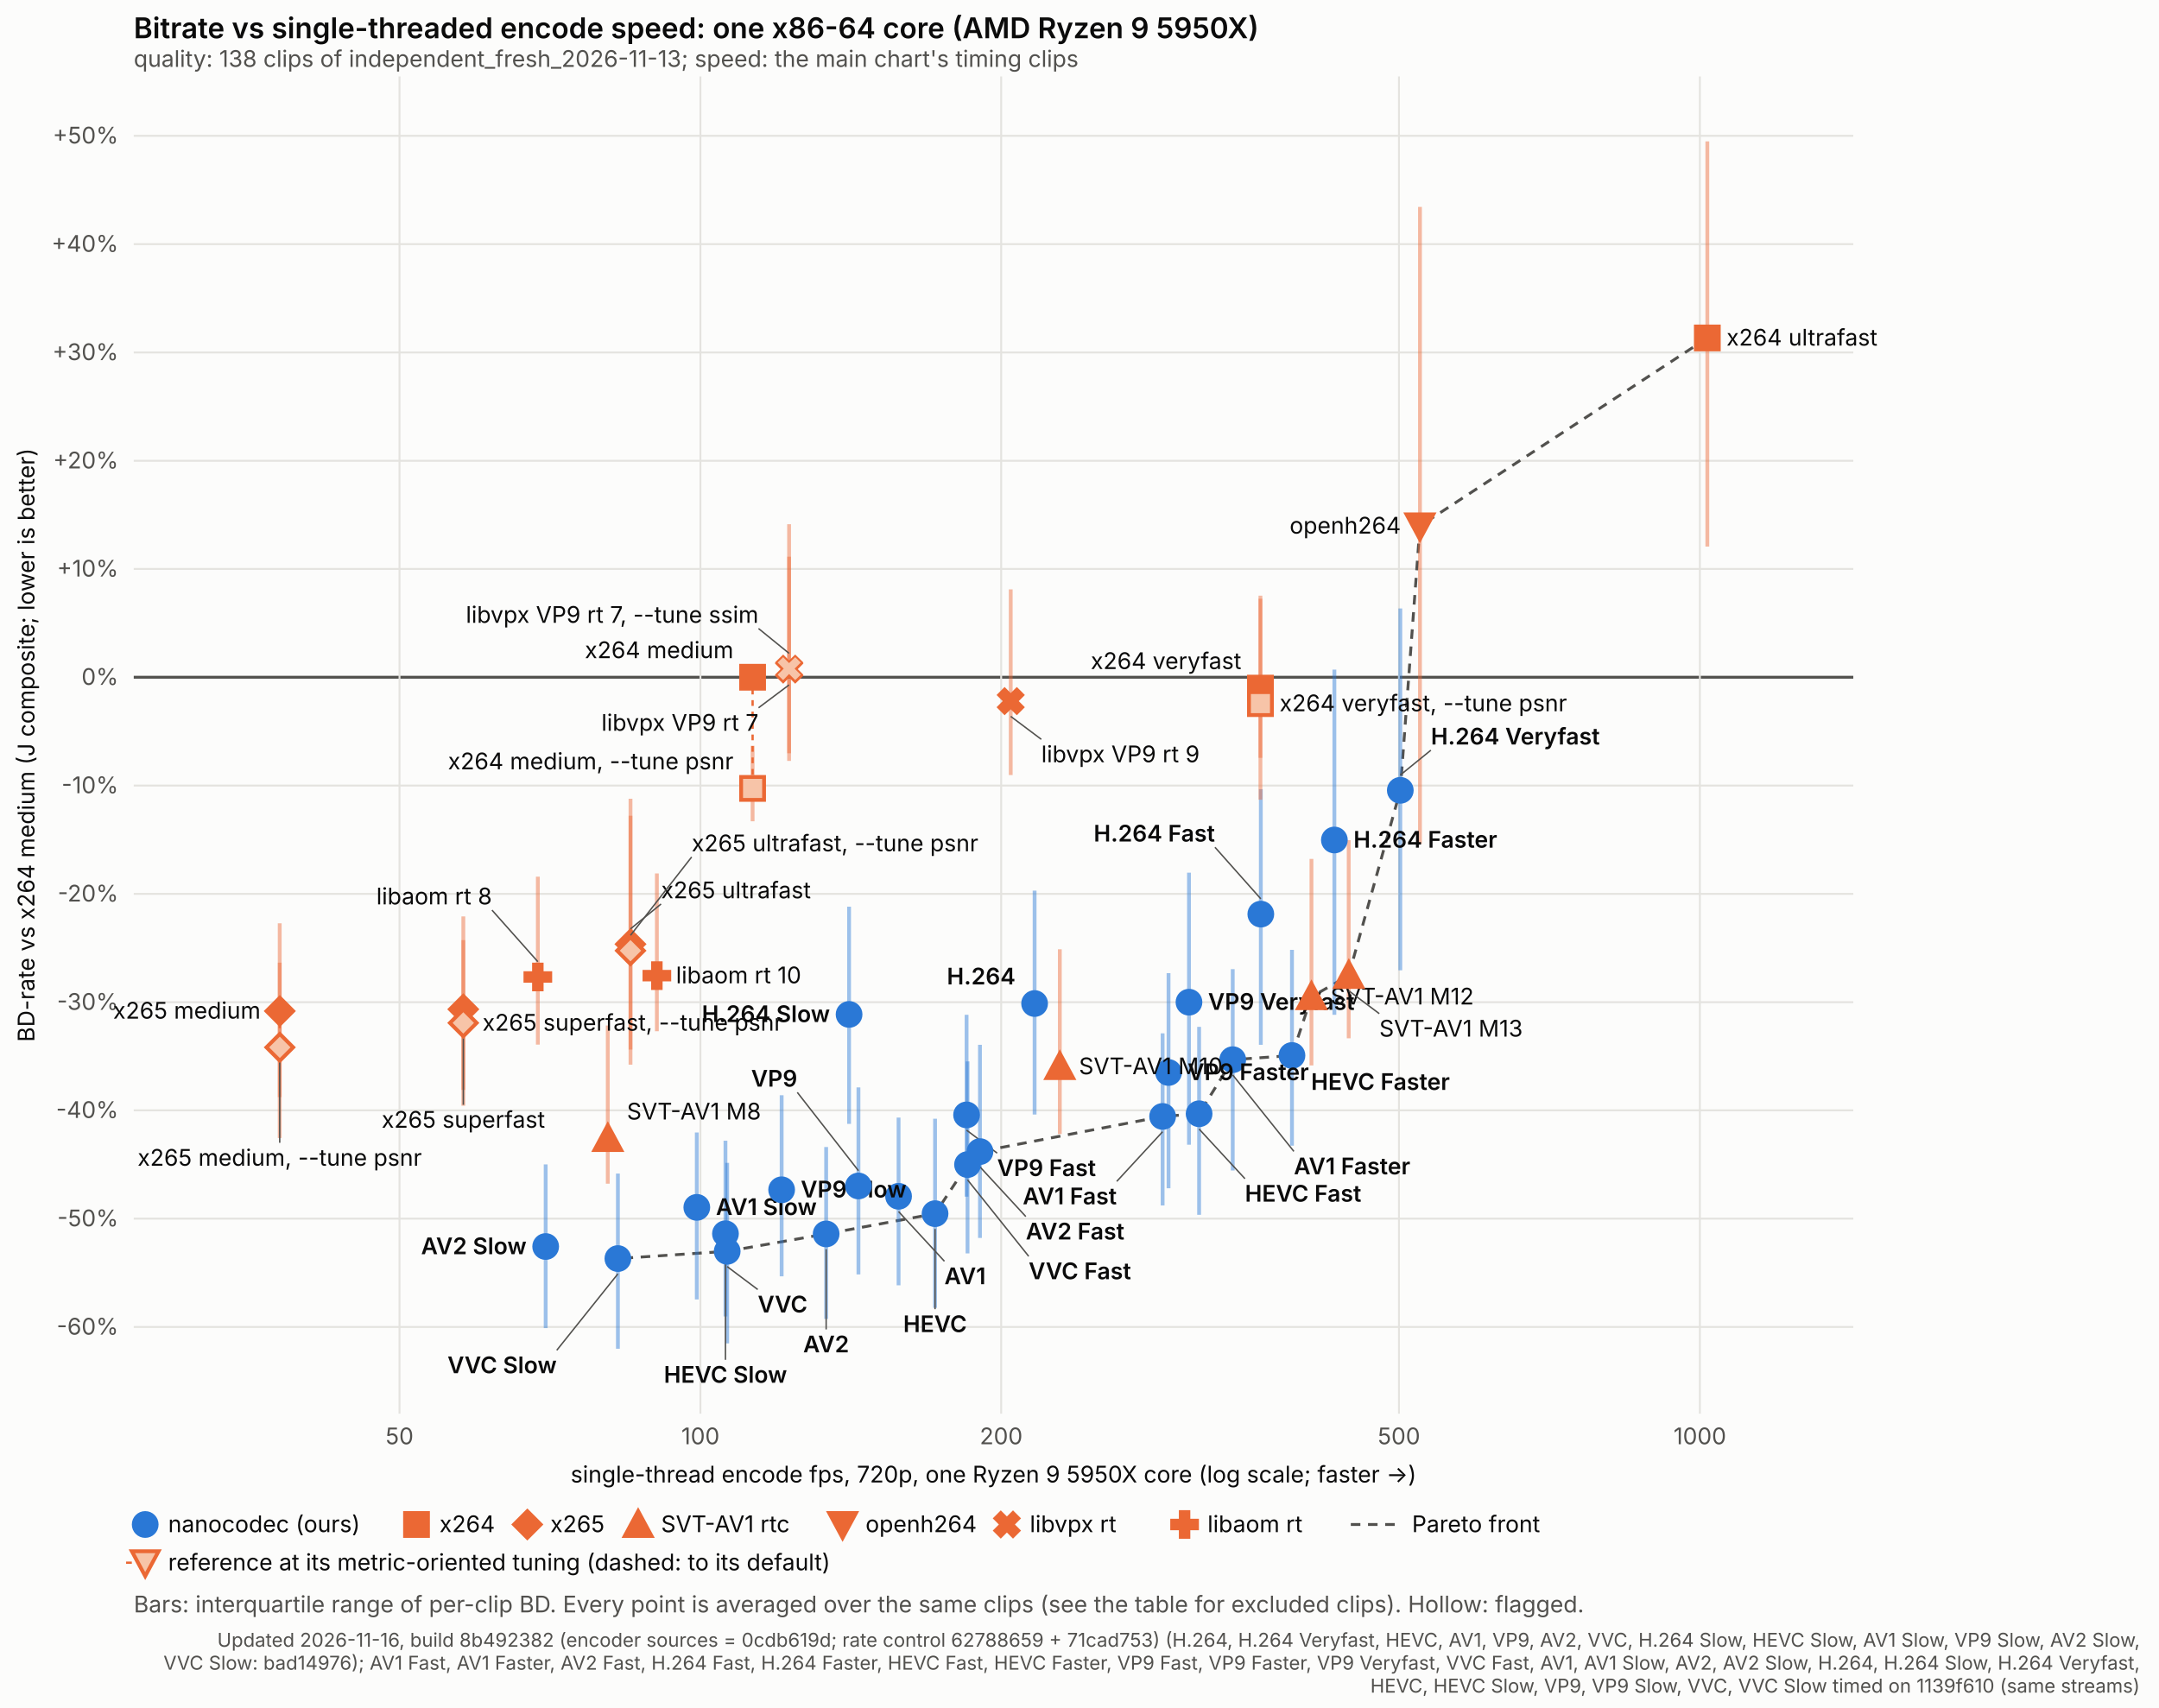
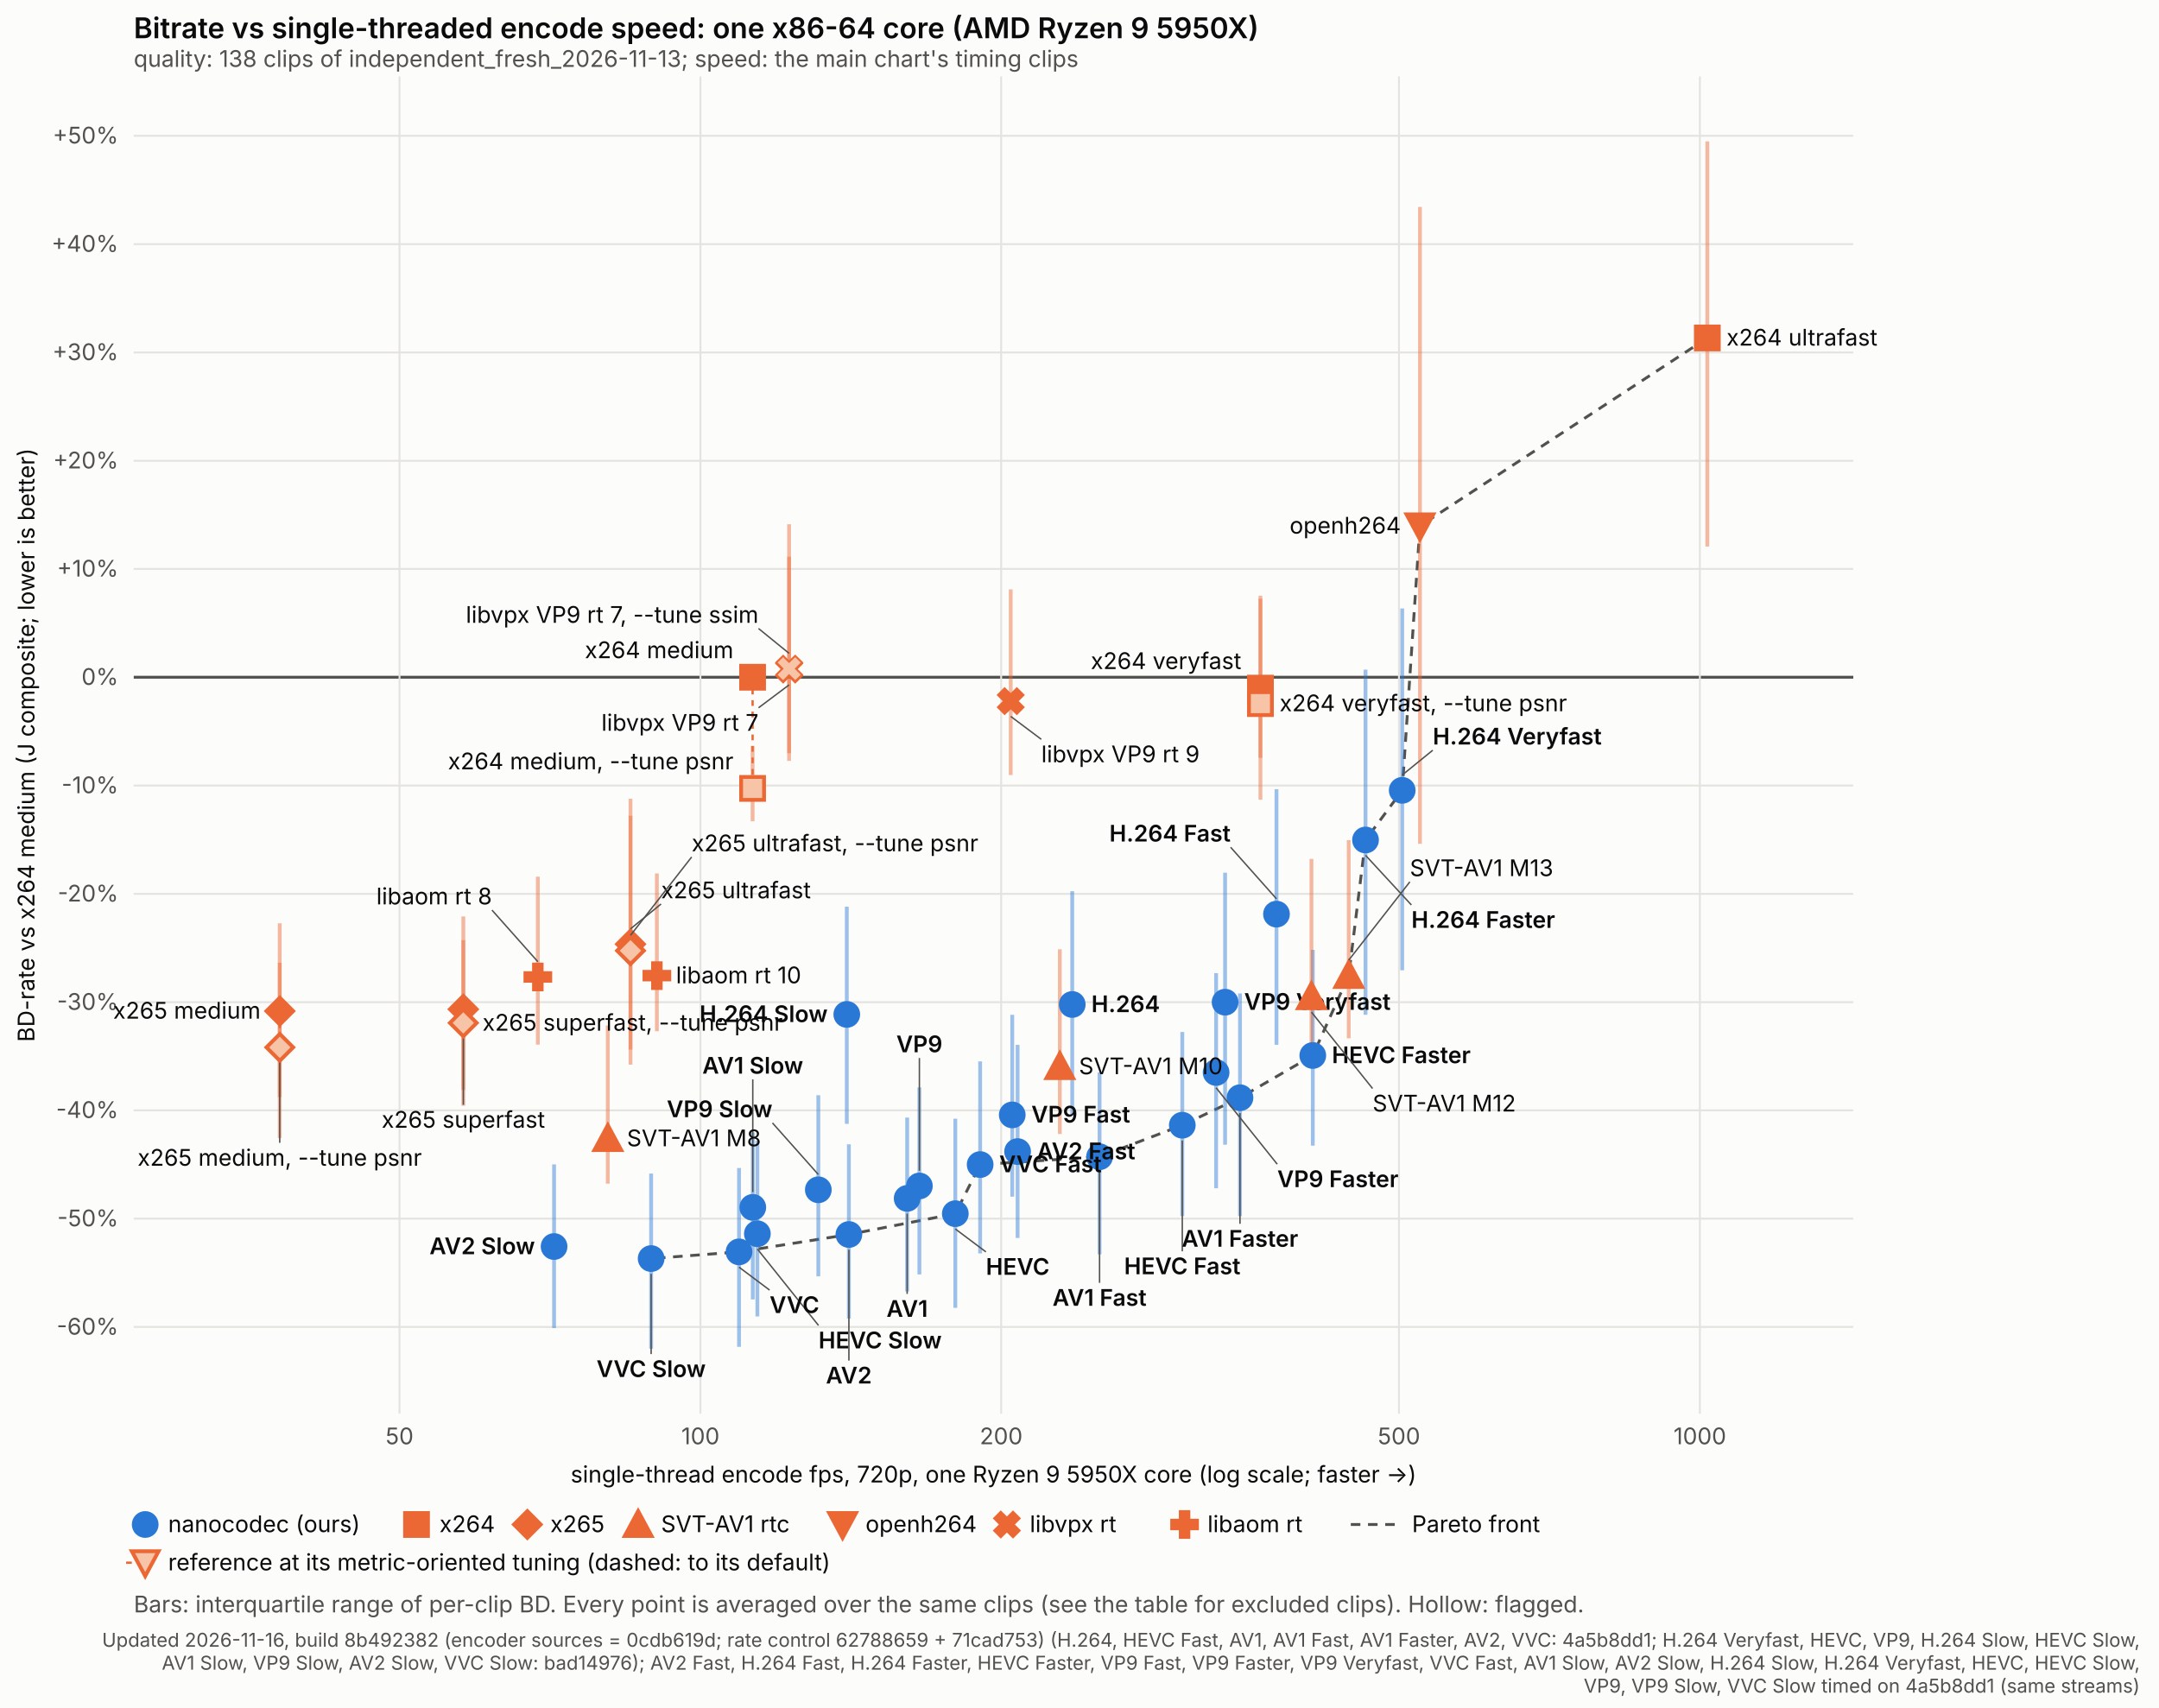
<svg xmlns="http://www.w3.org/2000/svg" viewBox="0 0 1130 894" width="1130" height="894" font-family="system-ui, -apple-system, Segoe UI, sans-serif" font-size="12">
  <rect width="1130" height="894" fill="#fcfcfb" />
  <text x="70" y="20" font-size="15" font-weight="600" fill="#0b0b0b">Bitrate vs single-threaded encode speed: one x86-64 core (AMD Ryzen 9 5950X)</text>
  <text x="70" y="35" fill="#52514e">quality: 138 clips of independent_fresh_2026-11-13; speed: the main chart's timing clips</text>
  <line x1="70" x2="970" y1="694.6" y2="694.6" stroke="#e4e3df" stroke-width="1" />
  <text x="62" y="698.6" text-anchor="end" fill="#52514e">-60%</text>
  <line x1="70" x2="970" y1="637.9" y2="637.9" stroke="#e4e3df" stroke-width="1" />
  <text x="62" y="641.9" text-anchor="end" fill="#52514e">-50%</text>
  <line x1="70" x2="970" y1="581.2" y2="581.2" stroke="#e4e3df" stroke-width="1" />
  <text x="62" y="585.2" text-anchor="end" fill="#52514e">-40%</text>
  <line x1="70" x2="970" y1="524.6" y2="524.6" stroke="#e4e3df" stroke-width="1" />
  <text x="62" y="528.6" text-anchor="end" fill="#52514e">-30%</text>
  <line x1="70" x2="970" y1="467.9" y2="467.9" stroke="#e4e3df" stroke-width="1" />
  <text x="62" y="471.9" text-anchor="end" fill="#52514e">-20%</text>
  <line x1="70" x2="970" y1="411.2" y2="411.2" stroke="#e4e3df" stroke-width="1" />
  <text x="62" y="415.2" text-anchor="end" fill="#52514e">-10%</text>
  <line x1="70" x2="970" y1="354.5" y2="354.5" stroke="#52514e" stroke-width="1.5" />
  <text x="62" y="358.5" text-anchor="end" fill="#52514e">0%</text>
  <line x1="70" x2="970" y1="297.8" y2="297.8" stroke="#e4e3df" stroke-width="1" />
  <text x="62" y="301.8" text-anchor="end" fill="#52514e">+10%</text>
  <line x1="70" x2="970" y1="241.2" y2="241.2" stroke="#e4e3df" stroke-width="1" />
  <text x="62" y="245.2" text-anchor="end" fill="#52514e">+20%</text>
  <line x1="70" x2="970" y1="184.5" y2="184.5" stroke="#e4e3df" stroke-width="1" />
  <text x="62" y="188.5" text-anchor="end" fill="#52514e">+30%</text>
  <line x1="70" x2="970" y1="127.8" y2="127.8" stroke="#e4e3df" stroke-width="1" />
  <text x="62" y="131.8" text-anchor="end" fill="#52514e">+40%</text>
  <line x1="70" x2="970" y1="71.1" y2="71.1" stroke="#e4e3df" stroke-width="1" />
  <text x="62" y="75.1" text-anchor="end" fill="#52514e">+50%</text>
  <line x1="209.1" x2="209.1" y1="40" y2="740" stroke="#e4e3df" />
  <text x="209.1" y="756" text-anchor="middle" fill="#52514e">50</text>
  <line x1="366.6" x2="366.6" y1="40" y2="740" stroke="#e4e3df" />
  <text x="366.6" y="756" text-anchor="middle" fill="#52514e">100</text>
  <line x1="524.0" x2="524.0" y1="40" y2="740" stroke="#e4e3df" />
  <text x="524.0" y="756" text-anchor="middle" fill="#52514e">200</text>
  <line x1="732.2" x2="732.2" y1="40" y2="740" stroke="#e4e3df" />
  <text x="732.2" y="756" text-anchor="middle" fill="#52514e">500</text>
  <line x1="889.7" x2="889.7" y1="40" y2="740" stroke="#e4e3df" />
  <text x="889.7" y="756" text-anchor="middle" fill="#52514e">1000</text>
  <text x="520.0" y="776" text-anchor="middle" fill="#0b0b0b">single-thread encode fps, 720p, one Ryzen 9 5950X core (log scale; faster →)</text>
  <text transform="translate(18,390.0) rotate(-90)" text-anchor="middle" fill="#0b0b0b">BD-rate vs x264 medium (J composite; lower is better)</text>
-   <polyline points="893.6,176.9 743.2,275.3 732.9,413.7 705.9,510.6 686.4,521.8 676.2,552.5 645.2,554.7 627.6,583.0 608.5,584.4 512.9,602.8 506.4,609.6 489.4,635.3 432.4,645.9 380.6,655.0 323.4,658.8" fill="none" stroke="#52514e" stroke-width="1.5" stroke-dasharray="5 4" />
+   <polyline points="893.6,176.9 743.2,275.3 733.9,413.7 714.7,439.7 705.9,510.6 687.1,552.5 649.0,574.6 618.8,589.0 575.5,605.5 513.0,609.6 500.0,635.3 444.3,646.2 386.8,655.3 340.8,658.8" fill="none" stroke="#52514e" stroke-width="1.5" stroke-dasharray="5 4" />
  <line x1="659.7" y1="360.2" x2="659.7" y2="368.3" stroke="#eb6834" stroke-width="1.2" stroke-dasharray="3 3" />
  <line x1="393.9" y1="354.5" x2="393.9" y2="412.7" stroke="#eb6834" stroke-width="1.2" stroke-dasharray="3 3" />
  <line x1="330.0" y1="494.2" x2="330.0" y2="497.6" stroke="#eb6834" stroke-width="1.2" stroke-dasharray="3 3" />
  <line x1="242.5" y1="528.3" x2="242.5" y2="535.5" stroke="#eb6834" stroke-width="1.2" stroke-dasharray="3 3" />
  <line x1="146.4" y1="529.2" x2="146.4" y2="548.2" stroke="#eb6834" stroke-width="1.2" stroke-dasharray="3 3" />
  <line x1="413.0" y1="350.5" x2="413.0" y2="350.0" stroke="#eb6834" stroke-width="1.2" stroke-dasharray="3 3" />
  <line x1="393.9" x2="393.9" y1="354.5" y2="354.5" stroke="#eb6834" stroke-opacity="0.45" stroke-width="2" />
-   <line x1="444.4" x2="444.4" y1="588.3" y2="474.6" stroke="#2a78d6" stroke-opacity="0.45" stroke-width="2" />
-   <line x1="541.5" x2="541.5" y1="583.4" y2="466.2" stroke="#2a78d6" stroke-opacity="0.45" stroke-width="2" />
-   <line x1="659.9" x2="659.9" y1="546.9" y2="413.1" stroke="#2a78d6" stroke-opacity="0.45" stroke-width="2" />
-   <line x1="698.4" x2="698.4" y1="531.2" y2="350.5" stroke="#2a78d6" stroke-opacity="0.45" stroke-width="2" />
-   <line x1="732.9" x2="732.9" y1="507.9" y2="318.5" stroke="#2a78d6" stroke-opacity="0.45" stroke-width="2" />
-   <line x1="379.7" x2="379.7" y1="689.1" y2="597.1" stroke="#2a78d6" stroke-opacity="0.45" stroke-width="2" />
-   <line x1="489.4" x2="489.4" y1="684.6" y2="585.6" stroke="#2a78d6" stroke-opacity="0.45" stroke-width="2" />
-   <line x1="627.6" x2="627.6" y1="635.9" y2="537.5" stroke="#2a78d6" stroke-opacity="0.45" stroke-width="2" />
-   <line x1="676.2" x2="676.2" y1="599.7" y2="497.2" stroke="#2a78d6" stroke-opacity="0.45" stroke-width="2" />
-   <line x1="364.7" x2="364.7" y1="680.2" y2="592.8" stroke="#2a78d6" stroke-opacity="0.45" stroke-width="2" />
-   <line x1="470.3" x2="470.3" y1="672.8" y2="585.0" stroke="#2a78d6" stroke-opacity="0.45" stroke-width="2" />
-   <line x1="608.5" x2="608.5" y1="631.0" y2="540.9" stroke="#2a78d6" stroke-opacity="0.45" stroke-width="2" />
-   <line x1="645.2" x2="645.2" y1="612.7" y2="507.3" stroke="#2a78d6" stroke-opacity="0.45" stroke-width="2" />
-   <line x1="409.1" x2="409.1" y1="668.1" y2="573.3" stroke="#2a78d6" stroke-opacity="0.45" stroke-width="2" />
-   <line x1="449.3" x2="449.3" y1="667.1" y2="569.2" stroke="#2a78d6" stroke-opacity="0.45" stroke-width="2" />
-   <line x1="505.9" x2="505.9" y1="626.4" y2="531.2" stroke="#2a78d6" stroke-opacity="0.45" stroke-width="2" />
-   <line x1="611.6" x2="611.6" y1="622.0" y2="509.4" stroke="#2a78d6" stroke-opacity="0.45" stroke-width="2" />
-   <line x1="622.3" x2="622.3" y1="599.2" y2="456.8" stroke="#2a78d6" stroke-opacity="0.45" stroke-width="2" />
-   <line x1="285.6" x2="285.6" y1="695.2" y2="609.5" stroke="#2a78d6" stroke-opacity="0.45" stroke-width="2" />
-   <line x1="432.4" x2="432.4" y1="690.4" y2="600.4" stroke="#2a78d6" stroke-opacity="0.45" stroke-width="2" />
-   <line x1="512.9" x2="512.9" y1="648.0" y2="546.9" stroke="#2a78d6" stroke-opacity="0.45" stroke-width="2" />
-   <line x1="323.4" x2="323.4" y1="706.0" y2="614.3" stroke="#2a78d6" stroke-opacity="0.45" stroke-width="2" />
-   <line x1="380.6" x2="380.6" y1="703.2" y2="608.7" stroke="#2a78d6" stroke-opacity="0.45" stroke-width="2" />
-   <line x1="506.4" x2="506.4" y1="656.1" y2="555.6" stroke="#2a78d6" stroke-opacity="0.45" stroke-width="2" />
+   <line x1="443.2" x2="443.2" y1="588.3" y2="474.6" stroke="#2a78d6" stroke-opacity="0.45" stroke-width="2" />
+   <line x1="561.2" x2="561.2" y1="583.8" y2="466.5" stroke="#2a78d6" stroke-opacity="0.45" stroke-width="2" />
+   <line x1="668.1" x2="668.1" y1="546.9" y2="413.1" stroke="#2a78d6" stroke-opacity="0.45" stroke-width="2" />
+   <line x1="714.7" x2="714.7" y1="531.2" y2="350.5" stroke="#2a78d6" stroke-opacity="0.45" stroke-width="2" />
+   <line x1="733.9" x2="733.9" y1="507.9" y2="318.5" stroke="#2a78d6" stroke-opacity="0.45" stroke-width="2" />
+   <line x1="396.4" x2="396.4" y1="689.1" y2="597.1" stroke="#2a78d6" stroke-opacity="0.45" stroke-width="2" />
+   <line x1="500.0" x2="500.0" y1="684.6" y2="585.6" stroke="#2a78d6" stroke-opacity="0.45" stroke-width="2" />
+   <line x1="618.8" x2="618.8" y1="636.6" y2="540.2" stroke="#2a78d6" stroke-opacity="0.45" stroke-width="2" />
+   <line x1="687.1" x2="687.1" y1="599.7" y2="497.2" stroke="#2a78d6" stroke-opacity="0.45" stroke-width="2" />
+   <line x1="394.0" x2="394.0" y1="680.2" y2="592.8" stroke="#2a78d6" stroke-opacity="0.45" stroke-width="2" />
+   <line x1="474.8" x2="474.8" y1="676.0" y2="585.0" stroke="#2a78d6" stroke-opacity="0.45" stroke-width="2" />
+   <line x1="575.5" x2="575.5" y1="656.6" y2="561.3" stroke="#2a78d6" stroke-opacity="0.45" stroke-width="2" />
+   <line x1="649.0" x2="649.0" y1="636.6" y2="520.0" stroke="#2a78d6" stroke-opacity="0.45" stroke-width="2" />
+   <line x1="428.3" x2="428.3" y1="668.1" y2="573.3" stroke="#2a78d6" stroke-opacity="0.45" stroke-width="2" />
+   <line x1="481.2" x2="481.2" y1="667.1" y2="569.2" stroke="#2a78d6" stroke-opacity="0.45" stroke-width="2" />
+   <line x1="529.8" x2="529.8" y1="626.4" y2="531.2" stroke="#2a78d6" stroke-opacity="0.45" stroke-width="2" />
+   <line x1="636.5" x2="636.5" y1="622.0" y2="509.4" stroke="#2a78d6" stroke-opacity="0.45" stroke-width="2" />
+   <line x1="641.2" x2="641.2" y1="599.2" y2="456.8" stroke="#2a78d6" stroke-opacity="0.45" stroke-width="2" />
+   <line x1="290.0" x2="290.0" y1="695.2" y2="609.5" stroke="#2a78d6" stroke-opacity="0.45" stroke-width="2" />
+   <line x1="444.3" x2="444.3" y1="690.2" y2="599.0" stroke="#2a78d6" stroke-opacity="0.45" stroke-width="2" />
+   <line x1="532.6" x2="532.6" y1="648.0" y2="546.9" stroke="#2a78d6" stroke-opacity="0.45" stroke-width="2" />
+   <line x1="340.8" x2="340.8" y1="706.0" y2="614.3" stroke="#2a78d6" stroke-opacity="0.45" stroke-width="2" />
+   <line x1="386.8" x2="386.8" y1="705.0" y2="611.4" stroke="#2a78d6" stroke-opacity="0.45" stroke-width="2" />
+   <line x1="513.0" x2="513.0" y1="656.1" y2="555.6" stroke="#2a78d6" stroke-opacity="0.45" stroke-width="2" />
  <line x1="743.2" x2="743.2" y1="441.7" y2="108.3" stroke="#eb6834" stroke-opacity="0.45" stroke-width="2" />
  <line x1="893.6" x2="893.6" y1="286.1" y2="74.0" stroke="#eb6834" stroke-opacity="0.45" stroke-width="2" />
  <line x1="659.7" x2="659.7" y1="396.7" y2="313.4" stroke="#eb6834" stroke-opacity="0.45" stroke-width="2" />
  <line x1="330.0" x2="330.0" y1="549.4" y2="418.1" stroke="#eb6834" stroke-opacity="0.45" stroke-width="2" />
  <line x1="242.5" x2="242.5" y1="570.5" y2="479.7" stroke="#eb6834" stroke-opacity="0.45" stroke-width="2" />
  <line x1="146.4" x2="146.4" y1="574.3" y2="483.3" stroke="#eb6834" stroke-opacity="0.45" stroke-width="2" />
  <line x1="318.1" x2="318.1" y1="619.6" y2="536.8" stroke="#eb6834" stroke-opacity="0.45" stroke-width="2" />
  <line x1="554.7" x2="554.7" y1="593.6" y2="496.9" stroke="#eb6834" stroke-opacity="0.45" stroke-width="2" />
  <line x1="686.4" x2="686.4" y1="557.7" y2="449.6" stroke="#eb6834" stroke-opacity="0.45" stroke-width="2" />
  <line x1="705.9" x2="705.9" y1="543.5" y2="439.8" stroke="#eb6834" stroke-opacity="0.45" stroke-width="2" />
  <line x1="413.0" x2="413.0" y1="394.3" y2="274.4" stroke="#eb6834" stroke-opacity="0.45" stroke-width="2" />
  <line x1="529.0" x2="529.0" y1="405.7" y2="308.5" stroke="#eb6834" stroke-opacity="0.45" stroke-width="2" />
  <line x1="281.5" x2="281.5" y1="546.8" y2="458.9" stroke="#eb6834" stroke-opacity="0.45" stroke-width="2" />
  <line x1="343.8" x2="343.8" y1="539.8" y2="457.2" stroke="#eb6834" stroke-opacity="0.45" stroke-width="2" />
  <line x1="659.7" x2="659.7" y1="418.6" y2="311.8" stroke="#eb6834" stroke-opacity="0.45" stroke-width="2" />
  <line x1="393.9" x2="393.9" y1="429.9" y2="390.4" stroke="#eb6834" stroke-opacity="0.45" stroke-width="2" />
  <line x1="330.0" x2="330.0" y1="557.3" y2="427.0" stroke="#eb6834" stroke-opacity="0.45" stroke-width="2" />
  <line x1="242.5" x2="242.5" y1="578.8" y2="492.1" stroke="#eb6834" stroke-opacity="0.45" stroke-width="2" />
  <line x1="146.4" x2="146.4" y1="595.7" y2="503.9" stroke="#eb6834" stroke-opacity="0.45" stroke-width="2" />
  <line x1="413.0" x2="413.0" y1="398.3" y2="291.4" stroke="#eb6834" stroke-opacity="0.45" stroke-width="2" />
  <g>
    <rect x="387.9" y="348.5" width="12" height="12" fill="#eb6834" stroke="#eb6834" stroke-width="2" />
  </g>
  <text x="383.9" y="344.5" text-anchor="end" fill="#0b0b0b">x264 medium</text>
  <g>
-     <circle cx="444.4" cy="531.0" r="6" fill="#2a78d6" stroke="#2a78d6" stroke-width="2" />
-   </g>
-   <text x="434.4" y="535.0" text-anchor="end" fill="#0b0b0b" font-weight="600">H.264 Slow</text>
-   <g>
-     <circle cx="541.5" cy="525.3" r="6" fill="#2a78d6" stroke="#2a78d6" stroke-width="2" />
-   </g>
-   <text x="531.5" y="515.3" text-anchor="end" fill="#0b0b0b" font-weight="600">H.264</text>
-   <g>
-     <circle cx="659.9" cy="478.5" r="6" fill="#2a78d6" stroke="#2a78d6" stroke-width="2" />
-   </g>
-   <line x1="659.9" y1="470.5" x2="635.9" y2="443.5" stroke="#52514e" stroke-width="0.75" />
-   <text x="635.9" y="440.5" text-anchor="end" fill="#0b0b0b" font-weight="600">H.264 Fast</text>
-   <g>
-     <circle cx="698.4" cy="439.7" r="6" fill="#2a78d6" stroke="#2a78d6" stroke-width="2" />
-   </g>
-   <text x="708.4" y="443.7" text-anchor="start" fill="#0b0b0b" font-weight="600">H.264 Faster</text>
-   <g>
-     <circle cx="732.9" cy="413.7" r="6" fill="#2a78d6" stroke="#2a78d6" stroke-width="2" />
-   </g>
-   <line x1="732.9" y1="405.7" x2="748.9" y2="392.7" stroke="#52514e" stroke-width="0.75" />
-   <text x="748.9" y="389.7" text-anchor="start" fill="#0b0b0b" font-weight="600">H.264 Veryfast</text>
-   <g>
-     <circle cx="379.7" cy="645.8" r="6" fill="#2a78d6" stroke="#2a78d6" stroke-width="2" />
-   </g>
-   <line x1="379.7" y1="653.8" x2="379.7" y2="711.8" stroke="#52514e" stroke-width="0.75" />
-   <text x="379.7" y="723.8" text-anchor="middle" fill="#0b0b0b" font-weight="600">HEVC Slow</text>
-   <g>
-     <circle cx="489.4" cy="635.3" r="6" fill="#2a78d6" stroke="#2a78d6" stroke-width="2" />
-   </g>
-   <line x1="489.4" y1="643.3" x2="489.4" y2="685.3" stroke="#52514e" stroke-width="0.75" />
-   <text x="489.4" y="697.3" text-anchor="middle" fill="#0b0b0b" font-weight="600">HEVC</text>
-   <g>
-     <circle cx="627.6" cy="583.0" r="6" fill="#2a78d6" stroke="#2a78d6" stroke-width="2" />
-   </g>
-   <line x1="627.6" y1="591.0" x2="651.6" y2="617.0" stroke="#52514e" stroke-width="0.75" />
-   <text x="651.6" y="629.0" text-anchor="start" fill="#0b0b0b" font-weight="600">HEVC Fast</text>
-   <g>
-     <circle cx="676.2" cy="552.5" r="6" fill="#2a78d6" stroke="#2a78d6" stroke-width="2" />
-   </g>
-   <text x="686.2" y="570.5" text-anchor="start" fill="#0b0b0b" font-weight="600">HEVC Faster</text>
-   <g>
-     <circle cx="364.7" cy="632.0" r="6" fill="#2a78d6" stroke="#2a78d6" stroke-width="2" />
-   </g>
-   <text x="374.7" y="636.0" text-anchor="start" fill="#0b0b0b" font-weight="600">AV1 Slow</text>
-   <g>
-     <circle cx="470.3" cy="626.2" r="6" fill="#2a78d6" stroke="#2a78d6" stroke-width="2" />
-   </g>
-   <line x1="470.3" y1="634.2" x2="494.3" y2="660.2" stroke="#52514e" stroke-width="0.75" />
-   <text x="494.3" y="672.2" text-anchor="start" fill="#0b0b0b" font-weight="600">AV1</text>
-   <g>
-     <circle cx="608.5" cy="584.4" r="6" fill="#2a78d6" stroke="#2a78d6" stroke-width="2" />
-   </g>
-   <line x1="608.5" y1="592.4" x2="584.5" y2="618.4" stroke="#52514e" stroke-width="0.75" />
-   <text x="584.5" y="630.4" text-anchor="end" fill="#0b0b0b" font-weight="600">AV1 Fast</text>
-   <g>
-     <circle cx="645.2" cy="554.7" r="6" fill="#2a78d6" stroke="#2a78d6" stroke-width="2" />
-   </g>
-   <line x1="645.2" y1="562.7" x2="677.2" y2="602.7" stroke="#52514e" stroke-width="0.75" />
-   <text x="677.2" y="614.7" text-anchor="start" fill="#0b0b0b" font-weight="600">AV1 Faster</text>
-   <g>
-     <circle cx="409.1" cy="622.8" r="6" fill="#2a78d6" stroke="#2a78d6" stroke-width="2" />
-   </g>
-   <text x="419.1" y="626.8" text-anchor="start" fill="#0b0b0b" font-weight="600">VP9 Slow</text>
-   <g>
-     <circle cx="449.3" cy="620.8" r="6" fill="#2a78d6" stroke="#2a78d6" stroke-width="2" />
-   </g>
-   <line x1="449.3" y1="612.8" x2="417.3" y2="571.8" stroke="#52514e" stroke-width="0.75" />
-   <text x="417.3" y="568.8" text-anchor="end" fill="#0b0b0b" font-weight="600">VP9</text>
-   <g>
-     <circle cx="505.9" cy="583.6" r="6" fill="#2a78d6" stroke="#2a78d6" stroke-width="2" />
-   </g>
-   <line x1="505.9" y1="591.6" x2="521.9" y2="603.6" stroke="#52514e" stroke-width="0.75" />
-   <text x="521.9" y="615.6" text-anchor="start" fill="#0b0b0b" font-weight="600">VP9 Fast</text>
-   <g>
-     <circle cx="611.6" cy="561.4" r="6" fill="#2a78d6" stroke="#2a78d6" stroke-width="2" />
-   </g>
-   <text x="621.6" y="565.4" text-anchor="start" fill="#0b0b0b" font-weight="600">VP9 Faster</text>
-   <g>
-     <circle cx="622.3" cy="524.6" r="6" fill="#2a78d6" stroke="#2a78d6" stroke-width="2" />
-   </g>
-   <text x="632.3" y="528.6" text-anchor="start" fill="#0b0b0b" font-weight="600">VP9 Veryfast</text>
-   <g>
-     <circle cx="285.6" cy="652.5" r="6" fill="#2a78d6" stroke="#2a78d6" stroke-width="2" />
-   </g>
-   <text x="275.6" y="656.5" text-anchor="end" fill="#0b0b0b" font-weight="600">AV2 Slow</text>
-   <g>
-     <circle cx="432.4" cy="645.9" r="6" fill="#2a78d6" stroke="#2a78d6" stroke-width="2" />
-   </g>
-   <line x1="432.4" y1="653.9" x2="432.4" y2="695.9" stroke="#52514e" stroke-width="0.75" />
-   <text x="432.4" y="707.9" text-anchor="middle" fill="#0b0b0b" font-weight="600">AV2</text>
-   <g>
-     <circle cx="512.9" cy="602.8" r="6" fill="#2a78d6" stroke="#2a78d6" stroke-width="2" />
-   </g>
-   <line x1="512.9" y1="610.8" x2="536.9" y2="636.8" stroke="#52514e" stroke-width="0.75" />
-   <text x="536.9" y="648.8" text-anchor="start" fill="#0b0b0b" font-weight="600">AV2 Fast</text>
-   <g>
-     <circle cx="323.4" cy="658.8" r="6" fill="#2a78d6" stroke="#2a78d6" stroke-width="2" />
-   </g>
-   <line x1="323.4" y1="666.8" x2="291.4" y2="706.8" stroke="#52514e" stroke-width="0.75" />
-   <text x="291.4" y="718.8" text-anchor="end" fill="#0b0b0b" font-weight="600">VVC Slow</text>
-   <g>
-     <circle cx="380.6" cy="655.0" r="6" fill="#2a78d6" stroke="#2a78d6" stroke-width="2" />
-   </g>
-   <line x1="380.6" y1="663.0" x2="396.6" y2="675.0" stroke="#52514e" stroke-width="0.75" />
-   <text x="396.6" y="687.0" text-anchor="start" fill="#0b0b0b" font-weight="600">VVC</text>
-   <g>
-     <circle cx="506.4" cy="609.6" r="6" fill="#2a78d6" stroke="#2a78d6" stroke-width="2" />
-   </g>
-   <line x1="506.4" y1="617.6" x2="538.4" y2="657.6" stroke="#52514e" stroke-width="0.75" />
-   <text x="538.4" y="669.6" text-anchor="start" fill="#0b0b0b" font-weight="600">VVC Fast</text>
+     <circle cx="443.2" cy="531.0" r="6" fill="#2a78d6" stroke="#2a78d6" stroke-width="2" />
+   </g>
+   <text x="433.2" y="535.0" text-anchor="end" fill="#0b0b0b" font-weight="600">H.264 Slow</text>
+   <g>
+     <circle cx="561.2" cy="525.8" r="6" fill="#2a78d6" stroke="#2a78d6" stroke-width="2" />
+   </g>
+   <text x="571.2" y="529.8" text-anchor="start" fill="#0b0b0b" font-weight="600">H.264</text>
+   <g>
+     <circle cx="668.1" cy="478.5" r="6" fill="#2a78d6" stroke="#2a78d6" stroke-width="2" />
+   </g>
+   <line x1="668.1" y1="470.5" x2="644.1" y2="443.5" stroke="#52514e" stroke-width="0.75" />
+   <text x="644.1" y="440.5" text-anchor="end" fill="#0b0b0b" font-weight="600">H.264 Fast</text>
+   <g>
+     <circle cx="714.7" cy="439.7" r="6" fill="#2a78d6" stroke="#2a78d6" stroke-width="2" />
+   </g>
+   <line x1="714.7" y1="447.7" x2="738.7" y2="473.7" stroke="#52514e" stroke-width="0.75" />
+   <text x="738.7" y="485.7" text-anchor="start" fill="#0b0b0b" font-weight="600">H.264 Faster</text>
+   <g>
+     <circle cx="733.9" cy="413.7" r="6" fill="#2a78d6" stroke="#2a78d6" stroke-width="2" />
+   </g>
+   <line x1="733.9" y1="405.7" x2="749.9" y2="392.7" stroke="#52514e" stroke-width="0.75" />
+   <text x="749.9" y="389.7" text-anchor="start" fill="#0b0b0b" font-weight="600">H.264 Veryfast</text>
+   <g>
+     <circle cx="396.4" cy="645.8" r="6" fill="#2a78d6" stroke="#2a78d6" stroke-width="2" />
+   </g>
+   <line x1="396.4" y1="653.8" x2="428.4" y2="693.8" stroke="#52514e" stroke-width="0.75" />
+   <text x="428.4" y="705.8" text-anchor="start" fill="#0b0b0b" font-weight="600">HEVC Slow</text>
+   <g>
+     <circle cx="500.0" cy="635.3" r="6" fill="#2a78d6" stroke="#2a78d6" stroke-width="2" />
+   </g>
+   <line x1="500.0" y1="643.3" x2="516.0" y2="655.3" stroke="#52514e" stroke-width="0.75" />
+   <text x="516.0" y="667.3" text-anchor="start" fill="#0b0b0b" font-weight="600">HEVC</text>
+   <g>
+     <circle cx="618.8" cy="589.0" r="6" fill="#2a78d6" stroke="#2a78d6" stroke-width="2" />
+   </g>
+   <line x1="618.8" y1="597.0" x2="618.8" y2="655.0" stroke="#52514e" stroke-width="0.75" />
+   <text x="618.8" y="667.0" text-anchor="middle" fill="#0b0b0b" font-weight="600">HEVC Fast</text>
+   <g>
+     <circle cx="687.1" cy="552.5" r="6" fill="#2a78d6" stroke="#2a78d6" stroke-width="2" />
+   </g>
+   <text x="697.1" y="556.5" text-anchor="start" fill="#0b0b0b" font-weight="600">HEVC Faster</text>
+   <g>
+     <circle cx="394.0" cy="632.0" r="6" fill="#2a78d6" stroke="#2a78d6" stroke-width="2" />
+   </g>
+   <line x1="394.0" y1="624.0" x2="394.0" y2="565.0" stroke="#52514e" stroke-width="0.75" />
+   <text x="394.0" y="562.0" text-anchor="middle" fill="#0b0b0b" font-weight="600">AV1 Slow</text>
+   <g>
+     <circle cx="474.8" cy="627.3" r="6" fill="#2a78d6" stroke="#2a78d6" stroke-width="2" />
+   </g>
+   <line x1="474.8" y1="635.3" x2="474.8" y2="677.3" stroke="#52514e" stroke-width="0.75" />
+   <text x="474.8" y="689.3" text-anchor="middle" fill="#0b0b0b" font-weight="600">AV1</text>
+   <g>
+     <circle cx="575.5" cy="605.5" r="6" fill="#2a78d6" stroke="#2a78d6" stroke-width="2" />
+   </g>
+   <line x1="575.5" y1="613.5" x2="575.5" y2="671.5" stroke="#52514e" stroke-width="0.75" />
+   <text x="575.5" y="683.5" text-anchor="middle" fill="#0b0b0b" font-weight="600">AV1 Fast</text>
+   <g>
+     <circle cx="649.0" cy="574.6" r="6" fill="#2a78d6" stroke="#2a78d6" stroke-width="2" />
+   </g>
+   <line x1="649.0" y1="582.6" x2="649.0" y2="640.6" stroke="#52514e" stroke-width="0.75" />
+   <text x="649.0" y="652.6" text-anchor="middle" fill="#0b0b0b" font-weight="600">AV1 Faster</text>
+   <g>
+     <circle cx="428.3" cy="622.8" r="6" fill="#2a78d6" stroke="#2a78d6" stroke-width="2" />
+   </g>
+   <line x1="428.3" y1="614.8" x2="404.3" y2="587.8" stroke="#52514e" stroke-width="0.75" />
+   <text x="404.3" y="584.8" text-anchor="end" fill="#0b0b0b" font-weight="600">VP9 Slow</text>
+   <g>
+     <circle cx="481.2" cy="620.8" r="6" fill="#2a78d6" stroke="#2a78d6" stroke-width="2" />
+   </g>
+   <line x1="481.2" y1="612.8" x2="481.2" y2="553.8" stroke="#52514e" stroke-width="0.75" />
+   <text x="481.2" y="550.8" text-anchor="middle" fill="#0b0b0b" font-weight="600">VP9</text>
+   <g>
+     <circle cx="529.8" cy="583.6" r="6" fill="#2a78d6" stroke="#2a78d6" stroke-width="2" />
+   </g>
+   <text x="539.8" y="587.6" text-anchor="start" fill="#0b0b0b" font-weight="600">VP9 Fast</text>
+   <g>
+     <circle cx="636.5" cy="561.4" r="6" fill="#2a78d6" stroke="#2a78d6" stroke-width="2" />
+   </g>
+   <line x1="636.5" y1="569.4" x2="668.5" y2="609.4" stroke="#52514e" stroke-width="0.75" />
+   <text x="668.5" y="621.4" text-anchor="start" fill="#0b0b0b" font-weight="600">VP9 Faster</text>
+   <g>
+     <circle cx="641.2" cy="524.6" r="6" fill="#2a78d6" stroke="#2a78d6" stroke-width="2" />
+   </g>
+   <text x="651.2" y="528.6" text-anchor="start" fill="#0b0b0b" font-weight="600">VP9 Veryfast</text>
+   <g>
+     <circle cx="290.0" cy="652.5" r="6" fill="#2a78d6" stroke="#2a78d6" stroke-width="2" />
+   </g>
+   <text x="280.0" y="656.5" text-anchor="end" fill="#0b0b0b" font-weight="600">AV2 Slow</text>
+   <g>
+     <circle cx="444.3" cy="646.2" r="6" fill="#2a78d6" stroke="#2a78d6" stroke-width="2" />
+   </g>
+   <line x1="444.3" y1="654.2" x2="444.3" y2="712.2" stroke="#52514e" stroke-width="0.75" />
+   <text x="444.3" y="724.2" text-anchor="middle" fill="#0b0b0b" font-weight="600">AV2</text>
+   <g>
+     <circle cx="532.6" cy="602.8" r="6" fill="#2a78d6" stroke="#2a78d6" stroke-width="2" />
+   </g>
+   <text x="542.6" y="606.8" text-anchor="start" fill="#0b0b0b" font-weight="600">AV2 Fast</text>
+   <g>
+     <circle cx="340.8" cy="658.8" r="6" fill="#2a78d6" stroke="#2a78d6" stroke-width="2" />
+   </g>
+   <line x1="340.8" y1="666.8" x2="340.8" y2="708.8" stroke="#52514e" stroke-width="0.75" />
+   <text x="340.8" y="720.8" text-anchor="middle" fill="#0b0b0b" font-weight="600">VVC Slow</text>
+   <g>
+     <circle cx="386.8" cy="655.3" r="6" fill="#2a78d6" stroke="#2a78d6" stroke-width="2" />
+   </g>
+   <line x1="386.8" y1="663.3" x2="402.8" y2="675.3" stroke="#52514e" stroke-width="0.75" />
+   <text x="402.8" y="687.3" text-anchor="start" fill="#0b0b0b" font-weight="600">VVC</text>
+   <g>
+     <circle cx="513.0" cy="609.6" r="6" fill="#2a78d6" stroke="#2a78d6" stroke-width="2" />
+   </g>
+   <text x="523.0" y="613.6" text-anchor="start" fill="#0b0b0b" font-weight="600">VVC Fast</text>
  <g>
    <polygon points="743.171,282.257 750.171,269.257 736.171,269.257" fill="#eb6834" stroke="#eb6834" stroke-width="2" />
  </g>
  <text x="733.2" y="279.3" text-anchor="end" fill="#0b0b0b">openh264</text>
  <g>
    <rect x="887.6" y="170.9" width="12" height="12" fill="#eb6834" stroke="#eb6834" stroke-width="2" />
  </g>
  <text x="903.6" y="180.9" text-anchor="start" fill="#0b0b0b">x264 ultrafast</text>
  <g>
    <rect x="653.7" y="354.2" width="12" height="12" fill="#eb6834" stroke="#eb6834" stroke-width="2" />
  </g>
  <text x="649.7" y="350.2" text-anchor="end" fill="#0b0b0b">x264 veryfast</text>
  <g>
    <polygon points="329.978,487.21 336.978,494.21 329.978,501.21 322.978,494.21" fill="#eb6834" stroke="#eb6834" stroke-width="2" />
  </g>
  <line x1="330.0" y1="486.2" x2="346.0" y2="473.2" stroke="#52514e" stroke-width="0.75" />
  <text x="346.0" y="470.2" text-anchor="start" fill="#0b0b0b">x265 ultrafast</text>
  <g>
    <polygon points="242.489,521.305 249.489,528.305 242.489,535.305 235.489,528.305" fill="#eb6834" stroke="#eb6834" stroke-width="2" />
  </g>
  <line x1="242.5" y1="536.3" x2="242.5" y2="578.3" stroke="#52514e" stroke-width="0.75" />
  <text x="242.5" y="590.3" text-anchor="middle" fill="#0b0b0b">x265 superfast</text>
  <g>
    <polygon points="146.449,522.24 153.449,529.24 146.449,536.24 139.449,529.24" fill="#eb6834" stroke="#eb6834" stroke-width="2" />
  </g>
  <text x="136.4" y="533.2" text-anchor="end" fill="#0b0b0b">x265 medium</text>
  <g>
    <polygon points="318.125,588.991 325.125,601.991 311.125,601.991" fill="#eb6834" stroke="#eb6834" stroke-width="2" />
  </g>
-   <text x="328.1" y="586.0" text-anchor="start" fill="#0b0b0b">SVT-AV1 M8</text>
+   <text x="328.1" y="600.0" text-anchor="start" fill="#0b0b0b">SVT-AV1 M8</text>
  <g>
    <polygon points="554.706,551.34 561.706,564.34 547.706,564.34" fill="#eb6834" stroke="#eb6834" stroke-width="2" />
  </g>
  <text x="564.7" y="562.3" text-anchor="start" fill="#0b0b0b">SVT-AV1 M10</text>
  <g>
    <polygon points="686.399,514.756 693.399,527.756 679.399,527.756" fill="#eb6834" stroke="#eb6834" stroke-width="2" />
  </g>
-   <text x="696.4" y="525.8" text-anchor="start" fill="#0b0b0b">SVT-AV1 M12</text>
+   <line x1="686.4" y1="529.8" x2="718.4" y2="569.8" stroke="#52514e" stroke-width="0.75" />
+   <text x="718.4" y="581.8" text-anchor="start" fill="#0b0b0b">SVT-AV1 M12</text>
  <g>
    <polygon points="705.948,503.627 712.948,516.627 698.948,516.627" fill="#eb6834" stroke="#eb6834" stroke-width="2" />
  </g>
-   <line x1="705.9" y1="518.6" x2="721.9" y2="530.6" stroke="#52514e" stroke-width="0.75" />
-   <text x="721.9" y="542.6" text-anchor="start" fill="#0b0b0b">SVT-AV1 M13</text>
+   <line x1="705.9" y1="502.6" x2="737.9" y2="461.6" stroke="#52514e" stroke-width="0.75" />
+   <text x="737.9" y="458.6" text-anchor="start" fill="#0b0b0b">SVT-AV1 M13</text>
  <g>
    <polygon points="416.2,343.8 419.8,347.3 416.6,350.5 419.8,353.7 416.2,357.2 413.0,354.0 409.9,357.2 406.3,353.7 409.5,350.5 406.3,347.3 409.9,343.8 413.0,347.0" fill="#eb6834" stroke="#eb6834" stroke-width="1" />
  </g>
  <line x1="413.0" y1="358.5" x2="397.0" y2="370.5" stroke="#52514e" stroke-width="0.75" />
  <text x="397.0" y="382.5" text-anchor="end" fill="#0b0b0b">libvpx VP9 rt 7</text>
  <g>
    <polygon points="532.2,360.3 535.7,363.8 532.5,367.0 535.7,370.2 532.2,373.7 529.0,370.6 525.8,373.7 522.3,370.2 525.5,367.0 522.3,363.8 525.8,360.3 529.0,363.5" fill="#eb6834" stroke="#eb6834" stroke-width="1" />
  </g>
  <line x1="529.0" y1="375.0" x2="545.0" y2="387.0" stroke="#52514e" stroke-width="0.75" />
  <text x="545.0" y="399.0" text-anchor="start" fill="#0b0b0b">libvpx VP9 rt 9</text>
  <g>
    <polygon points="279.0,504.4 284.0,504.4 284.0,508.9 288.5,508.9 288.5,513.9 284.0,513.9 284.0,518.4 279.0,518.4 279.0,513.9 274.5,513.9 274.5,508.9 279.0,508.9" fill="#eb6834" stroke="#eb6834" stroke-width="1" />
  </g>
  <line x1="281.5" y1="503.4" x2="257.5" y2="476.4" stroke="#52514e" stroke-width="0.75" />
  <text x="257.5" y="473.4" text-anchor="end" fill="#0b0b0b">libaom rt 8</text>
  <g>
    <polygon points="341.3,503.7 346.3,503.7 346.3,508.2 350.8,508.2 350.8,513.2 346.3,513.2 346.3,517.7 341.3,517.7 341.3,513.2 336.8,513.2 336.8,508.2 341.3,508.2" fill="#eb6834" stroke="#eb6834" stroke-width="1" />
  </g>
  <text x="353.8" y="514.7" text-anchor="start" fill="#0b0b0b">libaom rt 10</text>
  <g>
    <rect x="653.7" y="362.3" width="12" height="12" fill="#f7c4a8" stroke="#eb6834" stroke-width="2" />
  </g>
  <text x="669.7" y="372.3" text-anchor="start" fill="#0b0b0b">x264 veryfast, --tune psnr</text>
  <g>
    <rect x="387.9" y="406.7" width="12" height="12" fill="#f7c4a8" stroke="#eb6834" stroke-width="2" />
  </g>
  <text x="383.9" y="402.7" text-anchor="end" fill="#0b0b0b">x264 medium, --tune psnr</text>
  <g>
    <polygon points="329.978,490.633 336.978,497.633 329.978,504.633 322.978,497.633" fill="#f7c4a8" stroke="#eb6834" stroke-width="2" />
  </g>
  <line x1="330.0" y1="489.6" x2="362.0" y2="448.6" stroke="#52514e" stroke-width="0.75" />
  <text x="362.0" y="445.6" text-anchor="start" fill="#0b0b0b">x265 ultrafast, --tune psnr</text>
  <g>
    <polygon points="242.489,528.45 249.489,535.45 242.489,542.45 235.489,535.45" fill="#f7c4a8" stroke="#eb6834" stroke-width="2" />
  </g>
  <text x="252.5" y="539.5" text-anchor="start" fill="#0b0b0b">x265 superfast, --tune psnr</text>
  <g>
    <polygon points="146.449,541.231 153.449,548.231 146.449,555.231 139.449,548.231" fill="#f7c4a8" stroke="#eb6834" stroke-width="2" />
  </g>
  <line x1="146.4" y1="556.2" x2="146.4" y2="598.2" stroke="#52514e" stroke-width="0.75" />
  <text x="146.4" y="610.2" text-anchor="middle" fill="#0b0b0b">x265 medium, --tune psnr</text>
  <g>
    <polygon points="416.2,343.3 419.8,346.8 416.6,350.0 419.8,353.2 416.2,356.7 413.0,353.5 409.9,356.7 406.3,353.2 409.5,350.0 406.3,346.8 409.9,343.3 413.0,346.4" fill="#f7c4a8" stroke="#eb6834" stroke-width="1" />
  </g>
  <line x1="413.0" y1="342.0" x2="397.0" y2="329.0" stroke="#52514e" stroke-width="0.75" />
  <text x="397.0" y="326.0" text-anchor="end" fill="#0b0b0b">libvpx VP9 rt 7, --tune ssim</text>
  <circle cx="76.0" cy="798.0" r="6" fill="#2a78d6" stroke="#2a78d6" stroke-width="2" />
  <text x="88" y="802" fill="#0b0b0b">nanocodec (ours)</text>
  <rect x="212.0" y="792.0" width="12" height="12" fill="#eb6834" stroke="#eb6834" stroke-width="2" />
  <text x="230" y="802" fill="#0b0b0b">x264</text>
  <polygon points="276,791 283,798 276,805 269,798" fill="#eb6834" stroke="#eb6834" stroke-width="2" />
  <text x="288" y="802" fill="#0b0b0b">x265</text>
  <polygon points="334,791 341,804 327,804" fill="#eb6834" stroke="#eb6834" stroke-width="2" />
  <text x="346" y="802" fill="#0b0b0b">SVT-AV1 rtc</text>
  <polygon points="441,805 448,792 434,792" fill="#eb6834" stroke="#eb6834" stroke-width="2" />
  <text x="453" y="802" fill="#0b0b0b">openh264</text>
  <polygon points="530.2,791.3 533.7,794.8 530.5,798.0 533.7,801.2 530.2,804.7 527.0,801.5 523.8,804.7 520.3,801.2 523.5,798.0 520.3,794.8 523.8,791.3 527.0,794.5" fill="#eb6834" stroke="#eb6834" stroke-width="1" />
  <text x="539" y="802" fill="#0b0b0b">libvpx rt</text>
  <polygon points="617.5,791.0 622.5,791.0 622.5,795.5 627.0,795.5 627.0,800.5 622.5,800.5 622.5,805.0 617.5,805.0 617.5,800.5 613.0,800.5 613.0,795.5 617.5,795.5" fill="#eb6834" stroke="#eb6834" stroke-width="1" />
  <text x="632" y="802" fill="#0b0b0b">libaom rt</text>
  <line x1="707" x2="733" y1="798" y2="798" stroke="#52514e" stroke-width="1.5" stroke-dasharray="5 4" />
  <text x="739" y="802" fill="#0b0b0b">Pareto front</text>
  <line x1="66" x2="76" y1="818" y2="818" stroke="#eb6834" stroke-width="1.2" stroke-dasharray="3 3" />
  <polygon points="76,825 83,812 69,812" fill="#f7c4a8" stroke="#eb6834" stroke-width="2" />
  <text x="88" y="822" fill="#0b0b0b">reference at its metric-oriented tuning (dashed: to its default)</text>
  <text x="70" y="844" fill="#52514e">Bars: interquartile range of per-clip BD. Every point is averaged over the same clips (see the table for excluded clips). Hollow: flagged.</text>
-   <text x="1120" y="862" font-size="10" text-anchor="end" fill="#52514e">Updated 2026-11-16, build 8b492382 (encoder sources = 0cdb619d; rate control 62788659 + 71cad753) (H.264, H.264 Veryfast, HEVC, AV1, VP9, AV2, VVC, H.264 Slow, HEVC Slow, AV1 Slow, VP9 Slow, AV2 Slow,</text>
-   <text x="1120" y="874" font-size="10" text-anchor="end" fill="#52514e">VVC Slow: bad14976); AV1 Fast, AV1 Faster, AV2 Fast, H.264 Fast, H.264 Faster, HEVC Fast, HEVC Faster, VP9 Fast, VP9 Faster, VP9 Veryfast, VVC Fast, AV1, AV1 Slow, AV2, AV2 Slow, H.264, H.264 Slow, H.264 Veryfast,</text>
-   <text x="1120" y="886" font-size="10" text-anchor="end" fill="#52514e">HEVC, HEVC Slow, VP9, VP9 Slow, VVC, VVC Slow timed on 1139f610 (same streams)</text>
+   <text x="1120" y="862" font-size="10" text-anchor="end" fill="#52514e">Updated 2026-11-16, build 8b492382 (encoder sources = 0cdb619d; rate control 62788659 + 71cad753) (H.264, HEVC Fast, AV1, AV1 Fast, AV1 Faster, AV2, VVC: 4a5b8dd1; H.264 Veryfast, HEVC, VP9, H.264 Slow, HEVC Slow,</text>
+   <text x="1120" y="874" font-size="10" text-anchor="end" fill="#52514e">AV1 Slow, VP9 Slow, AV2 Slow, VVC Slow: bad14976); AV2 Fast, H.264 Fast, H.264 Faster, HEVC Faster, VP9 Fast, VP9 Faster, VP9 Veryfast, VVC Fast, AV1 Slow, AV2 Slow, H.264 Slow, H.264 Veryfast, HEVC, HEVC Slow,</text>
+   <text x="1120" y="886" font-size="10" text-anchor="end" fill="#52514e">VP9, VP9 Slow, VVC Slow timed on 4a5b8dd1 (same streams)</text>
</svg>
